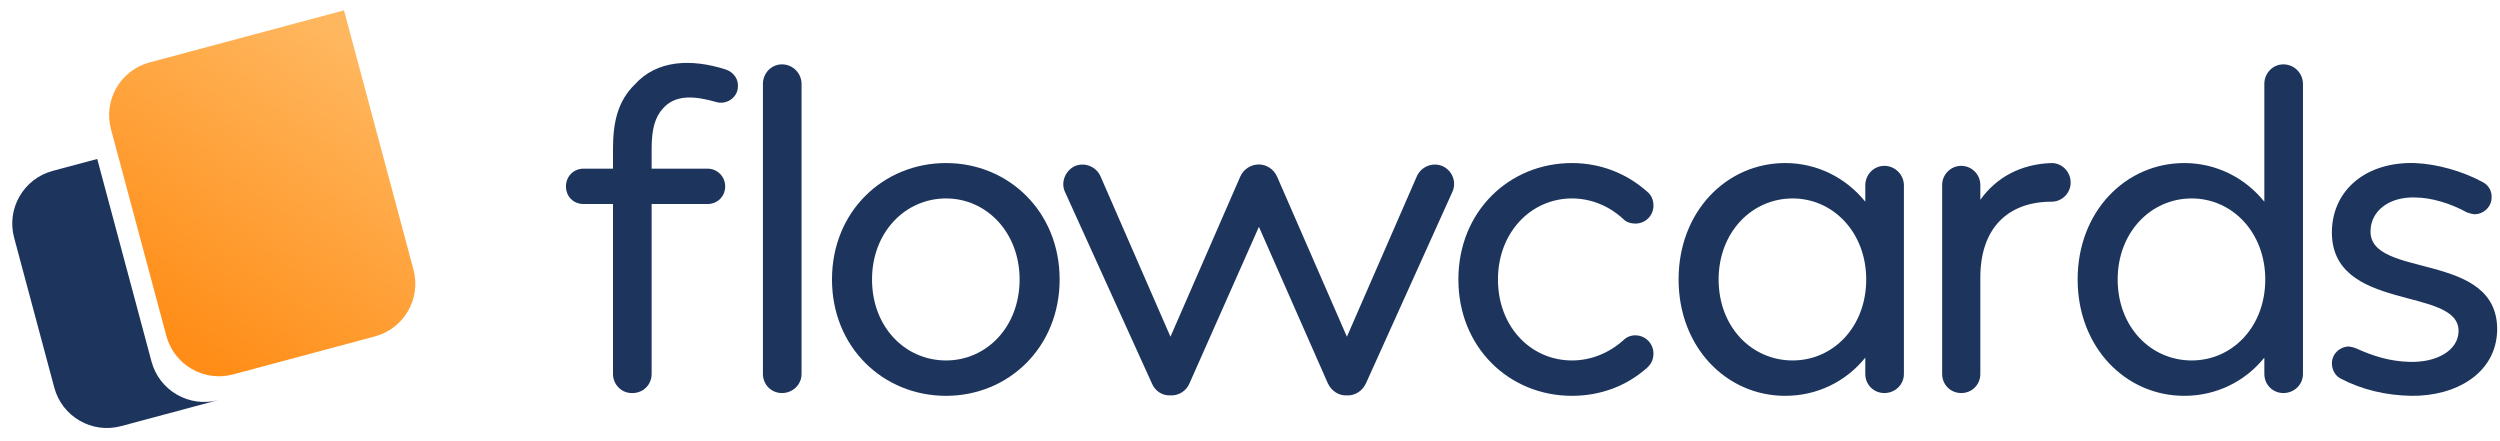
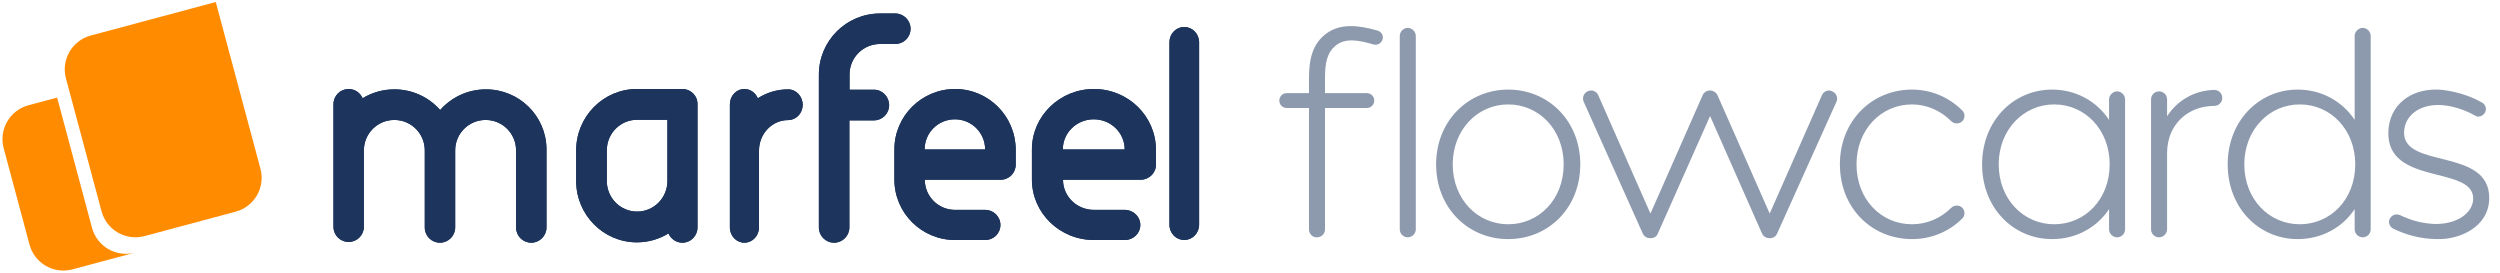
- <svg xmlns="http://www.w3.org/2000/svg" width="159" height="28" viewBox="0 0 159 28" fill="none">
-   <path d="M46.152 4.418C43.931 3.708 41.769 3.826 40.378 5.366C39.312 6.402 38.986 7.735 38.986 9.452C38.986 9.867 38.986 10.311 38.986 10.726H37.121C36.469 10.726 35.995 11.229 35.995 11.851C35.995 12.502 36.469 12.976 37.121 12.976H38.986V23.784C38.986 24.465 39.549 25.027 40.23 24.998C40.911 24.998 41.444 24.465 41.444 23.784V12.976H44.997C45.619 12.976 46.122 12.502 46.122 11.851C46.122 11.229 45.619 10.726 44.997 10.726H41.444V9.452C41.444 8.238 41.651 7.439 42.184 6.876C42.983 5.988 44.227 6.106 45.559 6.491C46.181 6.669 46.833 6.254 46.922 5.633C47.01 5.07 46.685 4.596 46.152 4.418Z" fill="#1D355D" />
-   <path d="M49.736 24.998C50.417 24.998 50.979 24.465 50.979 23.784V5.336C50.979 4.655 50.417 4.093 49.736 4.093C49.055 4.093 48.522 4.655 48.522 5.336V23.784C48.522 24.465 49.055 24.998 49.736 24.998Z" fill="#1D355D" />
-   <path d="M60.169 25.175C64.136 25.175 67.393 22.096 67.393 17.773C67.393 13.45 64.136 10.37 60.169 10.37C56.171 10.37 52.914 13.45 52.914 17.773C52.914 22.096 56.171 25.175 60.169 25.175ZM60.169 22.925C57.563 22.925 55.461 20.793 55.461 17.773C55.461 14.782 57.563 12.621 60.169 12.621C62.745 12.621 64.847 14.782 64.847 17.773C64.847 20.793 62.745 22.925 60.169 22.925Z" fill="#1D355D" />
-   <path d="M91.703 10.548C91.082 10.311 90.371 10.607 90.104 11.229L85.663 21.415L81.221 11.229C81.014 10.755 80.54 10.459 80.067 10.459C79.563 10.459 79.089 10.755 78.882 11.229L74.441 21.415L69.999 11.229C69.732 10.607 69.022 10.311 68.4 10.548C67.778 10.814 67.452 11.555 67.719 12.176L73.256 24.376C73.463 24.879 73.937 25.175 74.441 25.146C74.944 25.175 75.447 24.879 75.654 24.376L80.067 14.427L84.449 24.376C84.686 24.879 85.159 25.175 85.663 25.146C86.166 25.175 86.64 24.879 86.877 24.376L92.384 12.176C92.651 11.555 92.355 10.814 91.703 10.548Z" fill="#1D355D" />
-   <path d="M99.978 25.175C101.784 25.175 103.442 24.554 104.745 23.399C105.012 23.162 105.16 22.866 105.16 22.481C105.16 21.859 104.656 21.326 104.005 21.326C103.709 21.326 103.442 21.445 103.265 21.622C102.347 22.451 101.192 22.925 99.978 22.925C97.372 22.925 95.27 20.793 95.27 17.773C95.27 14.782 97.372 12.621 99.978 12.621C101.192 12.621 102.347 13.094 103.265 13.953C103.442 14.131 103.709 14.22 104.005 14.22C104.656 14.22 105.16 13.716 105.16 13.065C105.16 12.709 105.012 12.384 104.745 12.176C103.442 11.022 101.784 10.37 99.978 10.37C95.98 10.37 92.753 13.45 92.753 17.773C92.753 22.096 95.98 25.175 99.978 25.175Z" fill="#1D355D" />
-   <path d="M119.846 10.548C119.165 10.548 118.632 11.111 118.632 11.791V12.828C117.388 11.288 115.552 10.37 113.539 10.37C109.808 10.37 106.758 13.45 106.758 17.773C106.758 22.096 109.808 25.175 113.539 25.175C115.552 25.175 117.388 24.287 118.632 22.747V23.784C118.632 24.465 119.165 24.998 119.846 24.998C120.527 24.998 121.089 24.465 121.089 23.784V11.791C121.089 11.111 120.527 10.548 119.846 10.548ZM114.012 22.925C111.407 22.925 109.304 20.793 109.304 17.773C109.304 14.782 111.407 12.621 114.012 12.621C116.589 12.621 118.691 14.782 118.691 17.773C118.691 20.793 116.589 22.925 114.012 22.925Z" fill="#1D355D" />
-   <path d="M130.479 10.37C128.525 10.429 126.956 11.288 125.949 12.709V11.762C125.949 11.11 125.416 10.548 124.735 10.548C124.054 10.548 123.521 11.11 123.521 11.762V23.784C123.521 24.465 124.054 24.998 124.735 24.998C125.416 24.998 125.949 24.465 125.949 23.784V17.654C125.949 14.456 127.755 12.828 130.479 12.828C131.161 12.828 131.694 12.265 131.694 11.614C131.694 10.933 131.161 10.37 130.479 10.37Z" fill="#1D355D" />
-   <path d="M145.226 4.093C144.545 4.093 144.012 4.655 144.012 5.336V12.828C142.768 11.288 140.932 10.37 138.919 10.37C135.188 10.37 132.138 13.45 132.138 17.773C132.138 22.096 135.188 25.175 138.919 25.175C140.932 25.175 142.768 24.287 144.012 22.747V23.784C144.012 24.465 144.545 24.998 145.226 24.998C145.907 24.998 146.469 24.465 146.469 23.784V5.336C146.469 4.655 145.907 4.093 145.226 4.093ZM139.392 22.925C136.787 22.925 134.684 20.793 134.684 17.773C134.684 14.782 136.787 12.621 139.392 12.621C141.969 12.621 144.071 14.782 144.071 17.773C144.071 20.793 141.969 22.925 139.392 22.925Z" fill="#1D355D" />
-   <path d="M153.372 25.175C156.185 25.205 158.761 23.754 158.821 21C158.88 15.907 150.648 17.773 150.767 14.664C150.796 13.39 151.981 12.502 153.609 12.561C154.586 12.561 155.83 12.917 156.896 13.509C157.044 13.568 157.192 13.598 157.37 13.627C157.962 13.627 158.465 13.154 158.465 12.561C158.495 12.147 158.258 11.762 157.903 11.584C156.659 10.903 155.03 10.429 153.579 10.37C150.53 10.281 148.398 12.028 148.309 14.634C148.161 19.934 156.452 18.158 156.363 21.089C156.333 22.274 155.001 23.073 153.224 23.014C152.04 22.984 150.944 22.659 149.849 22.155C149.701 22.096 149.582 22.066 149.404 22.037C148.812 22.037 148.309 22.511 148.309 23.103C148.309 23.517 148.516 23.902 148.871 24.08C150.234 24.791 151.744 25.146 153.372 25.175Z" fill="#1D355D" />
-   <path d="M7.058 8.218C6.562 6.368 7.66 4.467 9.51 3.971L21.879 0.657L26.297 17.148C26.793 18.998 25.695 20.9 23.845 21.395L14.827 23.812C12.977 24.308 11.075 23.21 10.579 21.36L7.058 8.218Z" fill="url(#paint0_linear)" />
-   <path fill-rule="evenodd" clip-rule="evenodd" d="M6.184 10.11L3.35 10.869C1.5 11.365 0.402 13.267 0.898 15.117L3.452 24.65C3.948 26.5 5.849 27.598 7.699 27.102L13.883 25.445C12.034 25.941 10.132 24.843 9.636 22.993L6.184 10.11Z" fill="#1D355D" />
-   <defs>
-     <linearGradient id="paint0_linear" x1="13.371" y1="-3.291" x2="0.995" y2="14.797" gradientUnits="userSpaceOnUse">
-       <stop stop-color="#FFB75F" />
-       <stop offset="1" stop-color="#FF8D17" />
-     </linearGradient>
-   </defs>
+ <svg xmlns="http://www.w3.org/2000/svg" width="257" height="28" viewBox="0 0 257 28" fill="none">
+   <path d="M141.608 3.141C139.565 2.562 137.826 2.409 136.393 3.415C135.021 4.391 134.563 5.916 134.563 7.99V9.575H132.276C131.849 9.575 131.514 9.911 131.514 10.338C131.514 10.765 131.849 11.1 132.276 11.1H134.563V23.573C134.563 24.03 134.929 24.427 135.387 24.396C135.844 24.396 136.21 24.03 136.21 23.573V11.1H140.51C140.937 11.1 141.272 10.765 141.272 10.338C141.272 9.911 140.937 9.575 140.51 9.575H136.21V8.02C136.21 6.404 136.454 5.459 137.186 4.788C138.284 3.781 139.809 4.178 141.211 4.574C141.699 4.696 142.157 4.33 142.157 3.842C142.157 3.507 141.913 3.232 141.608 3.141ZM144.72 24.396C145.147 24.396 145.544 24.03 145.544 23.573V3.69C145.544 3.263 145.147 2.867 144.72 2.867C144.263 2.867 143.897 3.263 143.897 3.69V23.573C143.897 24.03 144.263 24.396 144.72 24.396ZM155.043 24.579C159.16 24.579 162.453 21.407 162.453 16.894C162.453 12.412 159.16 9.21 155.043 9.21C150.957 9.21 147.633 12.412 147.633 16.894C147.633 21.407 150.957 24.579 155.043 24.579ZM155.043 23.054C151.902 23.054 149.34 20.493 149.34 16.894C149.34 13.326 151.902 10.734 155.043 10.734C158.215 10.734 160.746 13.326 160.746 16.894C160.746 20.493 158.215 23.054 155.043 23.054ZM188.36 9.392C187.964 9.179 187.476 9.362 187.293 9.789L181.926 21.956L176.559 9.789C176.406 9.484 176.101 9.301 175.796 9.301C175.461 9.301 175.156 9.484 175.034 9.789L169.667 21.956L164.3 9.789C164.117 9.362 163.629 9.179 163.202 9.392C162.805 9.575 162.622 10.063 162.805 10.46L168.874 24C169.026 24.335 169.331 24.488 169.667 24.488C170.002 24.488 170.307 24.335 170.429 24L175.796 11.924L181.133 24C181.285 24.335 181.59 24.488 181.926 24.488C182.231 24.488 182.566 24.335 182.688 24L188.787 10.46C188.97 10.063 188.787 9.575 188.36 9.392ZM196.552 24.579C198.534 24.579 200.363 23.817 201.705 22.475C201.858 22.353 201.949 22.139 201.949 21.926C201.949 21.468 201.614 21.133 201.156 21.133C200.943 21.133 200.729 21.225 200.607 21.346C199.51 22.444 198.076 23.054 196.552 23.054C193.38 23.054 190.849 20.493 190.849 16.894C190.849 13.326 193.38 10.734 196.552 10.734C198.076 10.734 199.51 11.375 200.607 12.473C200.729 12.595 200.943 12.686 201.156 12.686C201.614 12.686 201.949 12.351 201.949 11.893C201.949 11.68 201.858 11.466 201.705 11.344C200.363 10.002 198.534 9.21 196.552 9.21C192.435 9.21 189.141 12.412 189.141 16.894C189.141 21.407 192.435 24.579 196.552 24.579ZM217.635 9.392C217.208 9.392 216.812 9.789 216.812 10.216V12.32C215.531 10.399 213.396 9.21 210.957 9.21C206.992 9.21 203.76 12.412 203.76 16.894C203.76 21.407 206.992 24.579 210.957 24.579C213.396 24.579 215.531 23.42 216.812 21.499V23.573C216.812 24.03 217.208 24.396 217.635 24.396C218.092 24.396 218.458 24.03 218.458 23.573V10.216C218.458 9.789 218.092 9.392 217.635 9.392ZM211.17 23.054C208.029 23.054 205.467 20.493 205.467 16.894C205.467 13.326 208.029 10.734 211.17 10.734C214.342 10.734 216.873 13.326 216.873 16.894C216.873 20.493 214.342 23.054 211.17 23.054ZM227.625 9.24C225.551 9.301 223.813 10.338 222.776 11.954V10.216C222.776 9.758 222.41 9.392 221.953 9.392C221.495 9.392 221.129 9.758 221.129 10.216V23.573C221.129 24.03 221.495 24.396 221.953 24.396C222.38 24.396 222.776 24.03 222.776 23.573V15.735C222.776 12.838 224.88 10.887 227.625 10.887C228.082 10.887 228.448 10.521 228.448 10.063C228.448 9.606 228.082 9.24 227.625 9.24ZM242.883 2.867C242.456 2.867 242.059 3.263 242.059 3.69V12.32C240.779 10.399 238.644 9.21 236.204 9.21C232.24 9.21 229.007 12.412 229.007 16.894C229.007 21.407 232.24 24.579 236.204 24.579C238.644 24.579 240.779 23.42 242.059 21.499V23.573C242.059 24.03 242.456 24.396 242.883 24.396C243.34 24.396 243.706 24.03 243.706 23.573V3.69C243.706 3.263 243.34 2.867 242.883 2.867ZM236.418 23.054C233.277 23.054 230.715 20.493 230.715 16.894C230.715 13.326 233.277 10.734 236.418 10.734C239.589 10.734 242.12 13.326 242.12 16.894C242.12 20.493 239.589 23.054 236.418 23.054ZM250.463 24.579C252.842 24.671 255.861 23.329 255.892 20.401C255.953 15.126 247.018 17.413 247.139 13.57C247.2 11.863 248.725 10.734 250.799 10.795C251.958 10.826 253.33 11.253 254.397 11.863C254.489 11.924 254.611 11.985 254.763 11.985C255.19 11.985 255.526 11.649 255.556 11.222C255.556 10.948 255.404 10.673 255.16 10.551C253.94 9.819 252.049 9.27 250.616 9.21C247.719 9.118 245.615 10.887 245.523 13.509C245.31 19.151 254.336 16.955 254.245 20.462C254.184 21.987 252.446 23.085 250.25 23.024C249.03 22.963 247.902 22.688 246.713 22.109C246.621 22.078 246.499 22.048 246.408 22.048C245.981 22.017 245.615 22.383 245.584 22.78C245.584 23.085 245.767 23.39 246.042 23.512C247.414 24.183 248.878 24.549 250.463 24.579Z" fill="#1D355D" fill-opacity="0.5" />
+   <path fill-rule="evenodd" clip-rule="evenodd" d="M81.019 9.186C79.879 9.186 78.809 9.523 77.901 10.102C77.669 9.541 77.134 9.149 76.528 9.149C75.691 9.149 75.031 9.859 75.031 10.719V23.38C75.031 24.259 75.709 24.951 76.528 24.951C77.348 24.951 78.025 24.24 78.025 23.38V15.488C78.025 13.749 79.362 12.346 81.019 12.346C81.857 12.346 82.516 11.636 82.516 10.775C82.516 9.915 81.857 9.186 81.019 9.186Z" fill="#1D355D" />
+   <path fill-rule="evenodd" clip-rule="evenodd" d="M81.019 9.186C79.879 9.186 78.809 9.523 77.901 10.102C77.669 9.541 77.134 9.149 76.528 9.149C75.691 9.149 75.031 9.859 75.031 10.719V23.38C75.031 24.259 75.709 24.951 76.528 24.951C77.348 24.951 78.025 24.24 78.025 23.38V15.488C78.025 13.749 79.362 12.346 81.019 12.346C81.857 12.346 82.516 11.636 82.516 10.775C82.516 9.915 81.857 9.186 81.019 9.186Z" fill="#1D355D" />
+   <path fill-rule="evenodd" clip-rule="evenodd" d="M68.609 18.604C68.609 20.345 67.219 21.749 65.495 21.749C63.771 21.749 62.381 20.345 62.381 18.604V15.458C62.381 13.717 63.771 12.313 65.495 12.313H68.609V18.604ZM70.166 9.149H65.476C62.028 9.149 59.229 11.976 59.229 15.458V18.604C59.229 22.086 62.028 24.913 65.476 24.913C66.662 24.913 67.775 24.576 68.72 23.996C68.961 24.557 69.517 24.951 70.147 24.951C71.018 24.951 71.704 24.239 71.704 23.378V10.721C71.723 9.86 71.018 9.149 70.166 9.149Z" fill="#1D355D" />
+   <path fill-rule="evenodd" clip-rule="evenodd" d="M68.609 18.604C68.609 20.345 67.219 21.749 65.495 21.749C63.771 21.749 62.381 20.345 62.381 18.604V15.458C62.381 13.717 63.771 12.313 65.495 12.313H68.609V18.604ZM70.166 9.149H65.476C62.028 9.149 59.229 11.976 59.229 15.458V18.604C59.229 22.086 62.028 24.913 65.476 24.913C66.662 24.913 67.775 24.576 68.72 23.996C68.961 24.557 69.517 24.951 70.147 24.951C71.018 24.951 71.704 24.239 71.704 23.378V10.721C71.723 9.86 71.018 9.149 70.166 9.149Z" fill="#1D355D" />
+   <path fill-rule="evenodd" clip-rule="evenodd" d="M49.96 9.186C48.079 9.186 46.403 10.005 45.248 11.308C44.093 10.005 42.417 9.186 40.536 9.186C39.344 9.186 38.227 9.521 37.277 10.098C37.035 9.539 36.476 9.149 35.843 9.149C34.968 9.149 34.279 9.856 34.279 10.712V23.313C34.279 24.187 34.987 24.876 35.843 24.876C36.7 24.876 37.408 24.169 37.408 23.313V15.458C37.408 13.727 38.804 12.331 40.536 12.331C42.268 12.331 43.665 13.727 43.665 15.458V23.387C43.665 24.262 44.373 24.951 45.229 24.951C46.086 24.951 46.794 24.243 46.794 23.387V15.458C46.794 13.727 48.19 12.331 49.922 12.331C51.654 12.331 53.051 13.727 53.051 15.458V23.387C53.051 24.262 53.759 24.951 54.615 24.951C55.472 24.951 56.18 24.243 56.18 23.387V15.384C56.18 15.365 56.18 15.328 56.18 15.309C56.143 11.903 53.368 9.186 49.96 9.186Z" fill="#1D355D" />
+   <path fill-rule="evenodd" clip-rule="evenodd" d="M49.96 9.186C48.079 9.186 46.403 10.005 45.248 11.308C44.093 10.005 42.417 9.186 40.536 9.186C39.344 9.186 38.227 9.521 37.277 10.098C37.035 9.539 36.476 9.149 35.843 9.149C34.968 9.149 34.279 9.856 34.279 10.712V23.313C34.279 24.187 34.987 24.876 35.843 24.876C36.7 24.876 37.408 24.169 37.408 23.313V15.458C37.408 13.727 38.804 12.331 40.536 12.331C42.268 12.331 43.665 13.727 43.665 15.458V23.387C43.665 24.262 44.373 24.951 45.229 24.951C46.086 24.951 46.794 24.243 46.794 23.387V15.458C46.794 13.727 48.19 12.331 49.922 12.331C51.654 12.331 53.051 13.727 53.051 15.458V23.387C53.051 24.262 53.759 24.951 54.615 24.951C55.472 24.951 56.18 24.243 56.18 23.387V15.384C56.18 15.365 56.18 15.328 56.18 15.309C56.143 11.903 53.368 9.186 49.96 9.186Z" fill="#1D355D" />
+   <path fill-rule="evenodd" clip-rule="evenodd" d="M109.259 15.362C109.259 13.647 110.678 12.265 112.438 12.265C114.198 12.265 115.617 13.647 115.617 15.362H109.259ZM112.457 9.149C108.938 9.149 106.081 11.933 106.081 15.362V18.46C106.081 21.889 108.938 24.673 112.457 24.673H115.636C116.525 24.673 117.225 23.973 117.225 23.125C117.225 22.276 116.506 21.576 115.636 21.576H112.457C110.697 21.576 109.278 20.193 109.278 18.478H117.244C118.133 18.478 118.833 17.777 118.833 16.929V15.381C118.814 11.933 115.976 9.149 112.457 9.149Z" fill="#1D355D" />
+   <path fill-rule="evenodd" clip-rule="evenodd" d="M109.259 15.362C109.259 13.647 110.678 12.265 112.438 12.265C114.198 12.265 115.617 13.647 115.617 15.362H109.259ZM112.457 9.149C108.938 9.149 106.081 11.933 106.081 15.362V18.46C106.081 21.889 108.938 24.673 112.457 24.673H115.636C116.525 24.673 117.225 23.973 117.225 23.125C117.225 22.276 116.506 21.576 115.636 21.576H112.457C110.697 21.576 109.278 20.193 109.278 18.478H117.244C118.133 18.478 118.833 17.777 118.833 16.929V15.381C118.814 11.933 115.976 9.149 112.457 9.149Z" fill="#1D355D" />
+   <path fill-rule="evenodd" clip-rule="evenodd" d="M95.052 15.362C95.052 13.647 96.44 12.265 98.161 12.265C99.882 12.265 101.271 13.647 101.271 15.362H95.052ZM98.18 9.149C94.737 9.149 91.942 11.933 91.942 15.362V18.46C91.942 21.889 94.737 24.673 98.18 24.673H101.289C102.159 24.673 102.844 23.973 102.844 23.125C102.844 22.276 102.141 21.576 101.289 21.576H98.18C96.459 21.576 95.07 20.193 95.07 18.478H102.862C103.733 18.478 104.417 17.777 104.417 16.929V15.381C104.399 11.933 101.622 9.149 98.18 9.149Z" fill="#1D355D" />
+   <path fill-rule="evenodd" clip-rule="evenodd" d="M95.052 15.362C95.052 13.647 96.44 12.265 98.161 12.265C99.882 12.265 101.271 13.647 101.271 15.362H95.052ZM98.18 9.149C94.737 9.149 91.942 11.933 91.942 15.362V18.46C91.942 21.889 94.737 24.673 98.18 24.673H101.289C102.159 24.673 102.844 23.973 102.844 23.125C102.844 22.276 102.141 21.576 101.289 21.576H98.18C96.459 21.576 95.07 20.193 95.07 18.478H102.862C103.733 18.478 104.417 17.777 104.417 16.929V15.381C104.399 11.933 101.622 9.149 98.18 9.149Z" fill="#1D355D" />
+   <path fill-rule="evenodd" clip-rule="evenodd" d="M121.744 2.772C120.891 2.772 120.219 3.481 120.219 4.338V23.108C120.219 23.984 120.909 24.673 121.744 24.673C122.579 24.673 123.269 23.965 123.269 23.108V4.338C123.269 3.481 122.579 2.772 121.744 2.772Z" fill="#1D355D" />
+   <path fill-rule="evenodd" clip-rule="evenodd" d="M121.744 2.772C120.891 2.772 120.219 3.481 120.219 4.338V23.108C120.219 23.984 120.909 24.673 121.744 24.673C122.579 24.673 123.269 23.965 123.269 23.108V4.338C123.269 3.481 122.579 2.772 121.744 2.772Z" fill="#1D355D" />
+   <path fill-rule="evenodd" clip-rule="evenodd" d="M89.854 9.222H87.334V7.655C87.334 5.92 88.734 4.521 90.47 4.521H92.037C92.915 4.521 93.606 3.812 93.606 2.953C93.606 2.095 92.896 1.386 92.037 1.386H90.47C86.998 1.386 84.18 4.203 84.18 7.674V23.383C84.18 24.26 84.889 24.951 85.748 24.951C86.606 24.951 87.316 24.241 87.316 23.383V12.375H89.835C90.712 12.375 91.403 11.666 91.403 10.808C91.403 9.95 90.712 9.222 89.854 9.222Z" fill="#1D355D" />
+   <path fill-rule="evenodd" clip-rule="evenodd" d="M89.854 9.222H87.334V7.655C87.334 5.92 88.734 4.521 90.47 4.521H92.037C92.915 4.521 93.606 3.812 93.606 2.953C93.606 2.095 92.896 1.386 92.037 1.386H90.47C86.998 1.386 84.18 4.203 84.18 7.674V23.383C84.18 24.26 84.889 24.951 85.748 24.951C86.606 24.951 87.316 24.241 87.316 23.383V12.375H89.835C90.712 12.375 91.403 11.666 91.403 10.808C91.403 9.95 90.712 9.222 89.854 9.222Z" fill="#1D355D" />
+   <path d="M6.78 8.066C6.265 6.143 7.406 4.167 9.329 3.652L22.182 0.208L26.774 17.346C27.29 19.268 26.149 21.244 24.226 21.76L14.854 24.271C12.931 24.786 10.955 23.645 10.44 21.723L6.78 8.066Z" fill="#FF8B00" />
+   <path fill-rule="evenodd" clip-rule="evenodd" d="M5.872 10.031L2.926 10.82C1.004 11.336 -0.137 13.312 0.378 15.234L3.033 25.142C3.548 27.065 5.524 28.206 7.447 27.691L13.874 25.969C11.951 26.484 9.975 25.343 9.46 23.42L5.872 10.031Z" fill="#FF8B00" />
</svg>
